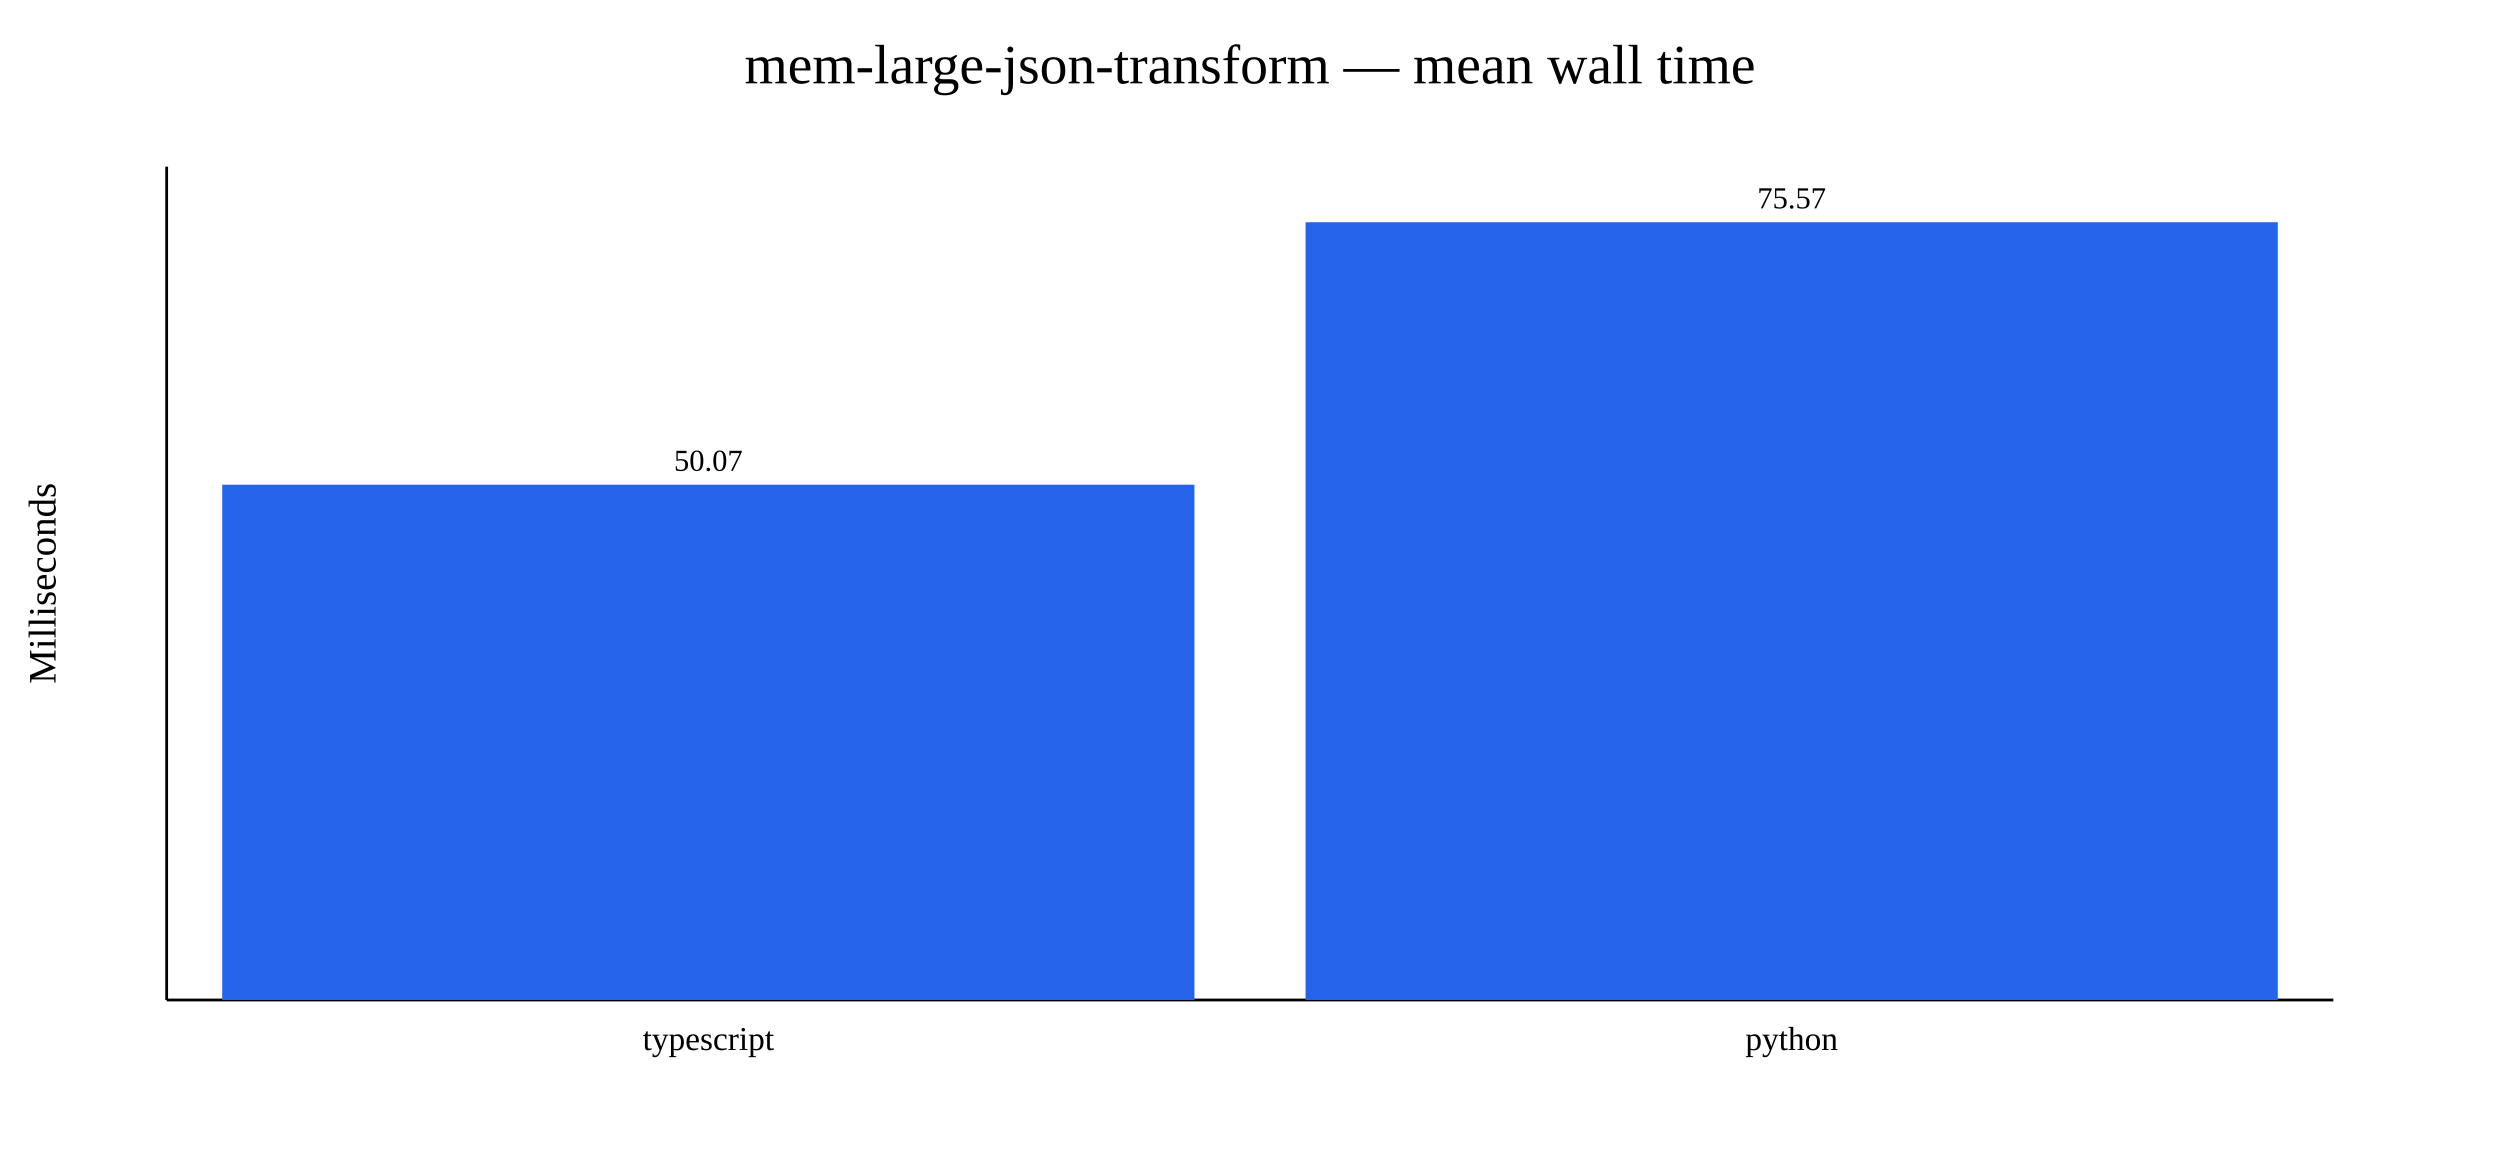
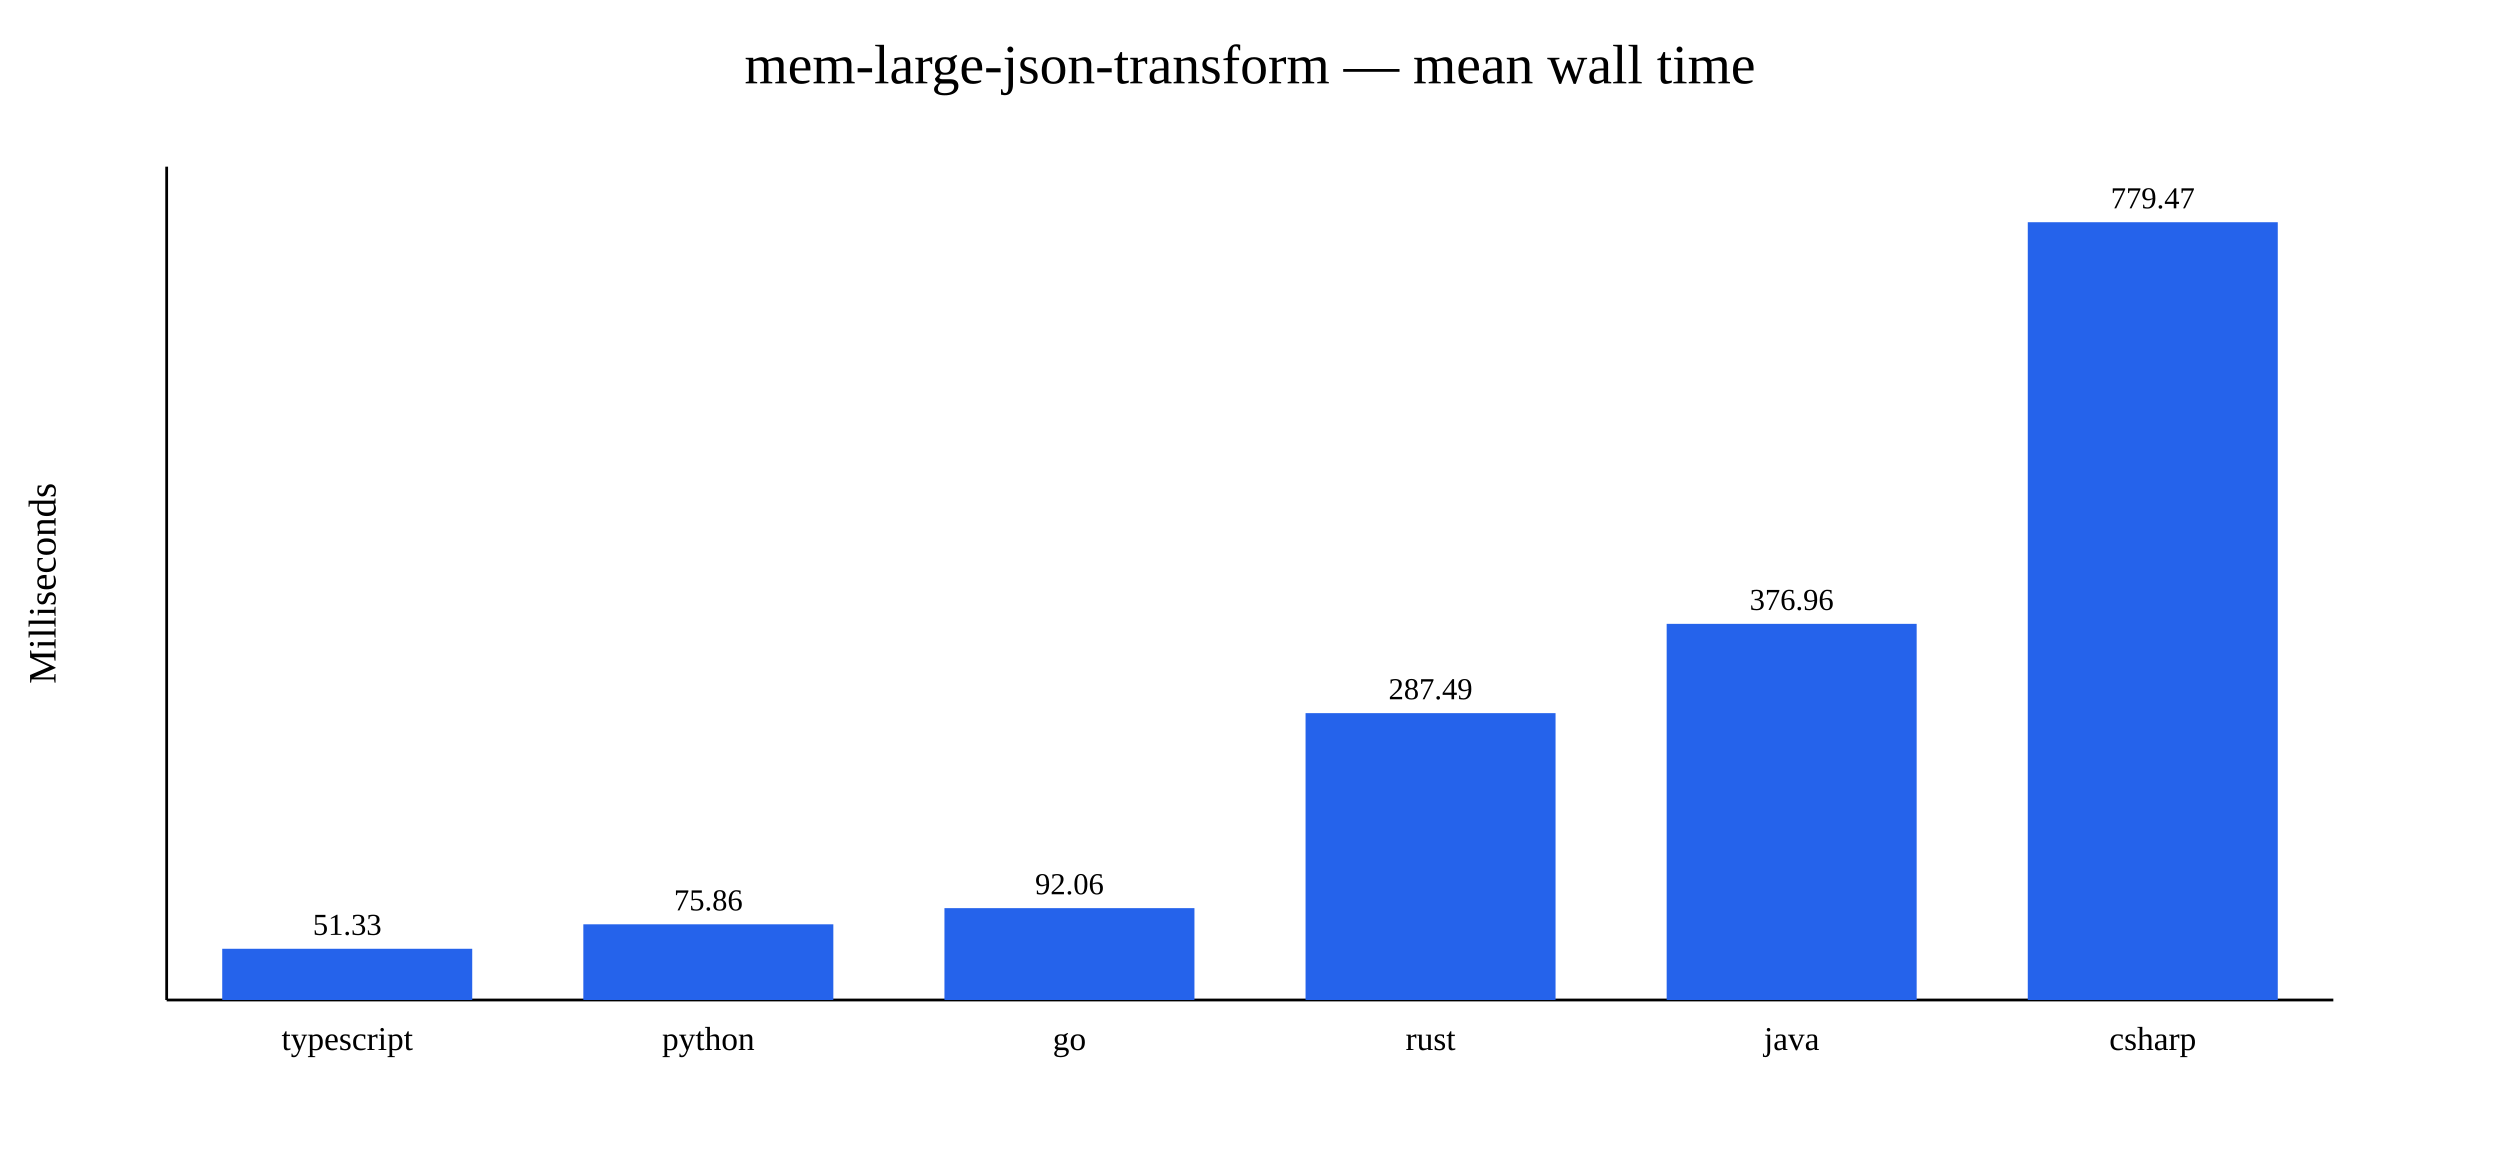
<svg xmlns="http://www.w3.org/2000/svg" width="900" height="420">
  <text x="450.0" y="30" text-anchor="middle" font-size="20">mem-large-json-transform — mean wall time</text>
  <line x1="60" y1="360" x2="840" y2="360" stroke="black" />
  <line x1="60" y1="60" x2="60" y2="360" stroke="black" />
  <text x="20" y="210.0" transform="rotate(-90 20,210.0)" text-anchor="middle" font-size="14">Milliseconds</text>
-   <rect x="80.0" y="174.491" width="350.0" height="185.509" fill="#2563eb" />
-   <text x="255.0" y="378" text-anchor="middle" font-size="12">typescript</text>
-   <text x="255.0" y="169.491" text-anchor="middle" font-size="11">50.07</text>
-   <rect x="470.0" y="80.0" width="350.0" height="280.0" fill="#2563eb" />
-   <text x="645.0" y="378" text-anchor="middle" font-size="12">python</text>
-   <text x="645.0" y="75.0" text-anchor="middle" font-size="11">75.57</text>
+   <rect x="80.0" y="341.56" width="90.0" height="18.44" fill="#2563eb" />
+   <text x="125.0" y="378" text-anchor="middle" font-size="12">typescript</text>
+   <text x="125.0" y="336.56" text-anchor="middle" font-size="11">51.33</text>
+   <rect x="210.0" y="332.749" width="90.0" height="27.251" fill="#2563eb" />
+   <text x="255.0" y="378" text-anchor="middle" font-size="12">python</text>
+   <text x="255.0" y="327.749" text-anchor="middle" font-size="11">75.86</text>
+   <rect x="340.0" y="326.931" width="90.0" height="33.069" fill="#2563eb" />
+   <text x="385.0" y="378" text-anchor="middle" font-size="12">go</text>
+   <text x="385.0" y="321.931" text-anchor="middle" font-size="11">92.06</text>
+   <rect x="470.0" y="256.73" width="90.0" height="103.27" fill="#2563eb" />
+   <text x="515.0" y="378" text-anchor="middle" font-size="12">rust</text>
+   <text x="515.0" y="251.73" text-anchor="middle" font-size="11">287.49</text>
+   <rect x="600.0" y="224.587" width="90.0" height="135.413" fill="#2563eb" />
+   <text x="645.0" y="378" text-anchor="middle" font-size="12">java</text>
+   <text x="645.0" y="219.587" text-anchor="middle" font-size="11">376.96</text>
+   <rect x="730.0" y="80.0" width="90.0" height="280.0" fill="#2563eb" />
+   <text x="775.0" y="378" text-anchor="middle" font-size="12">csharp</text>
+   <text x="775.0" y="75.0" text-anchor="middle" font-size="11">779.47</text>
</svg>
